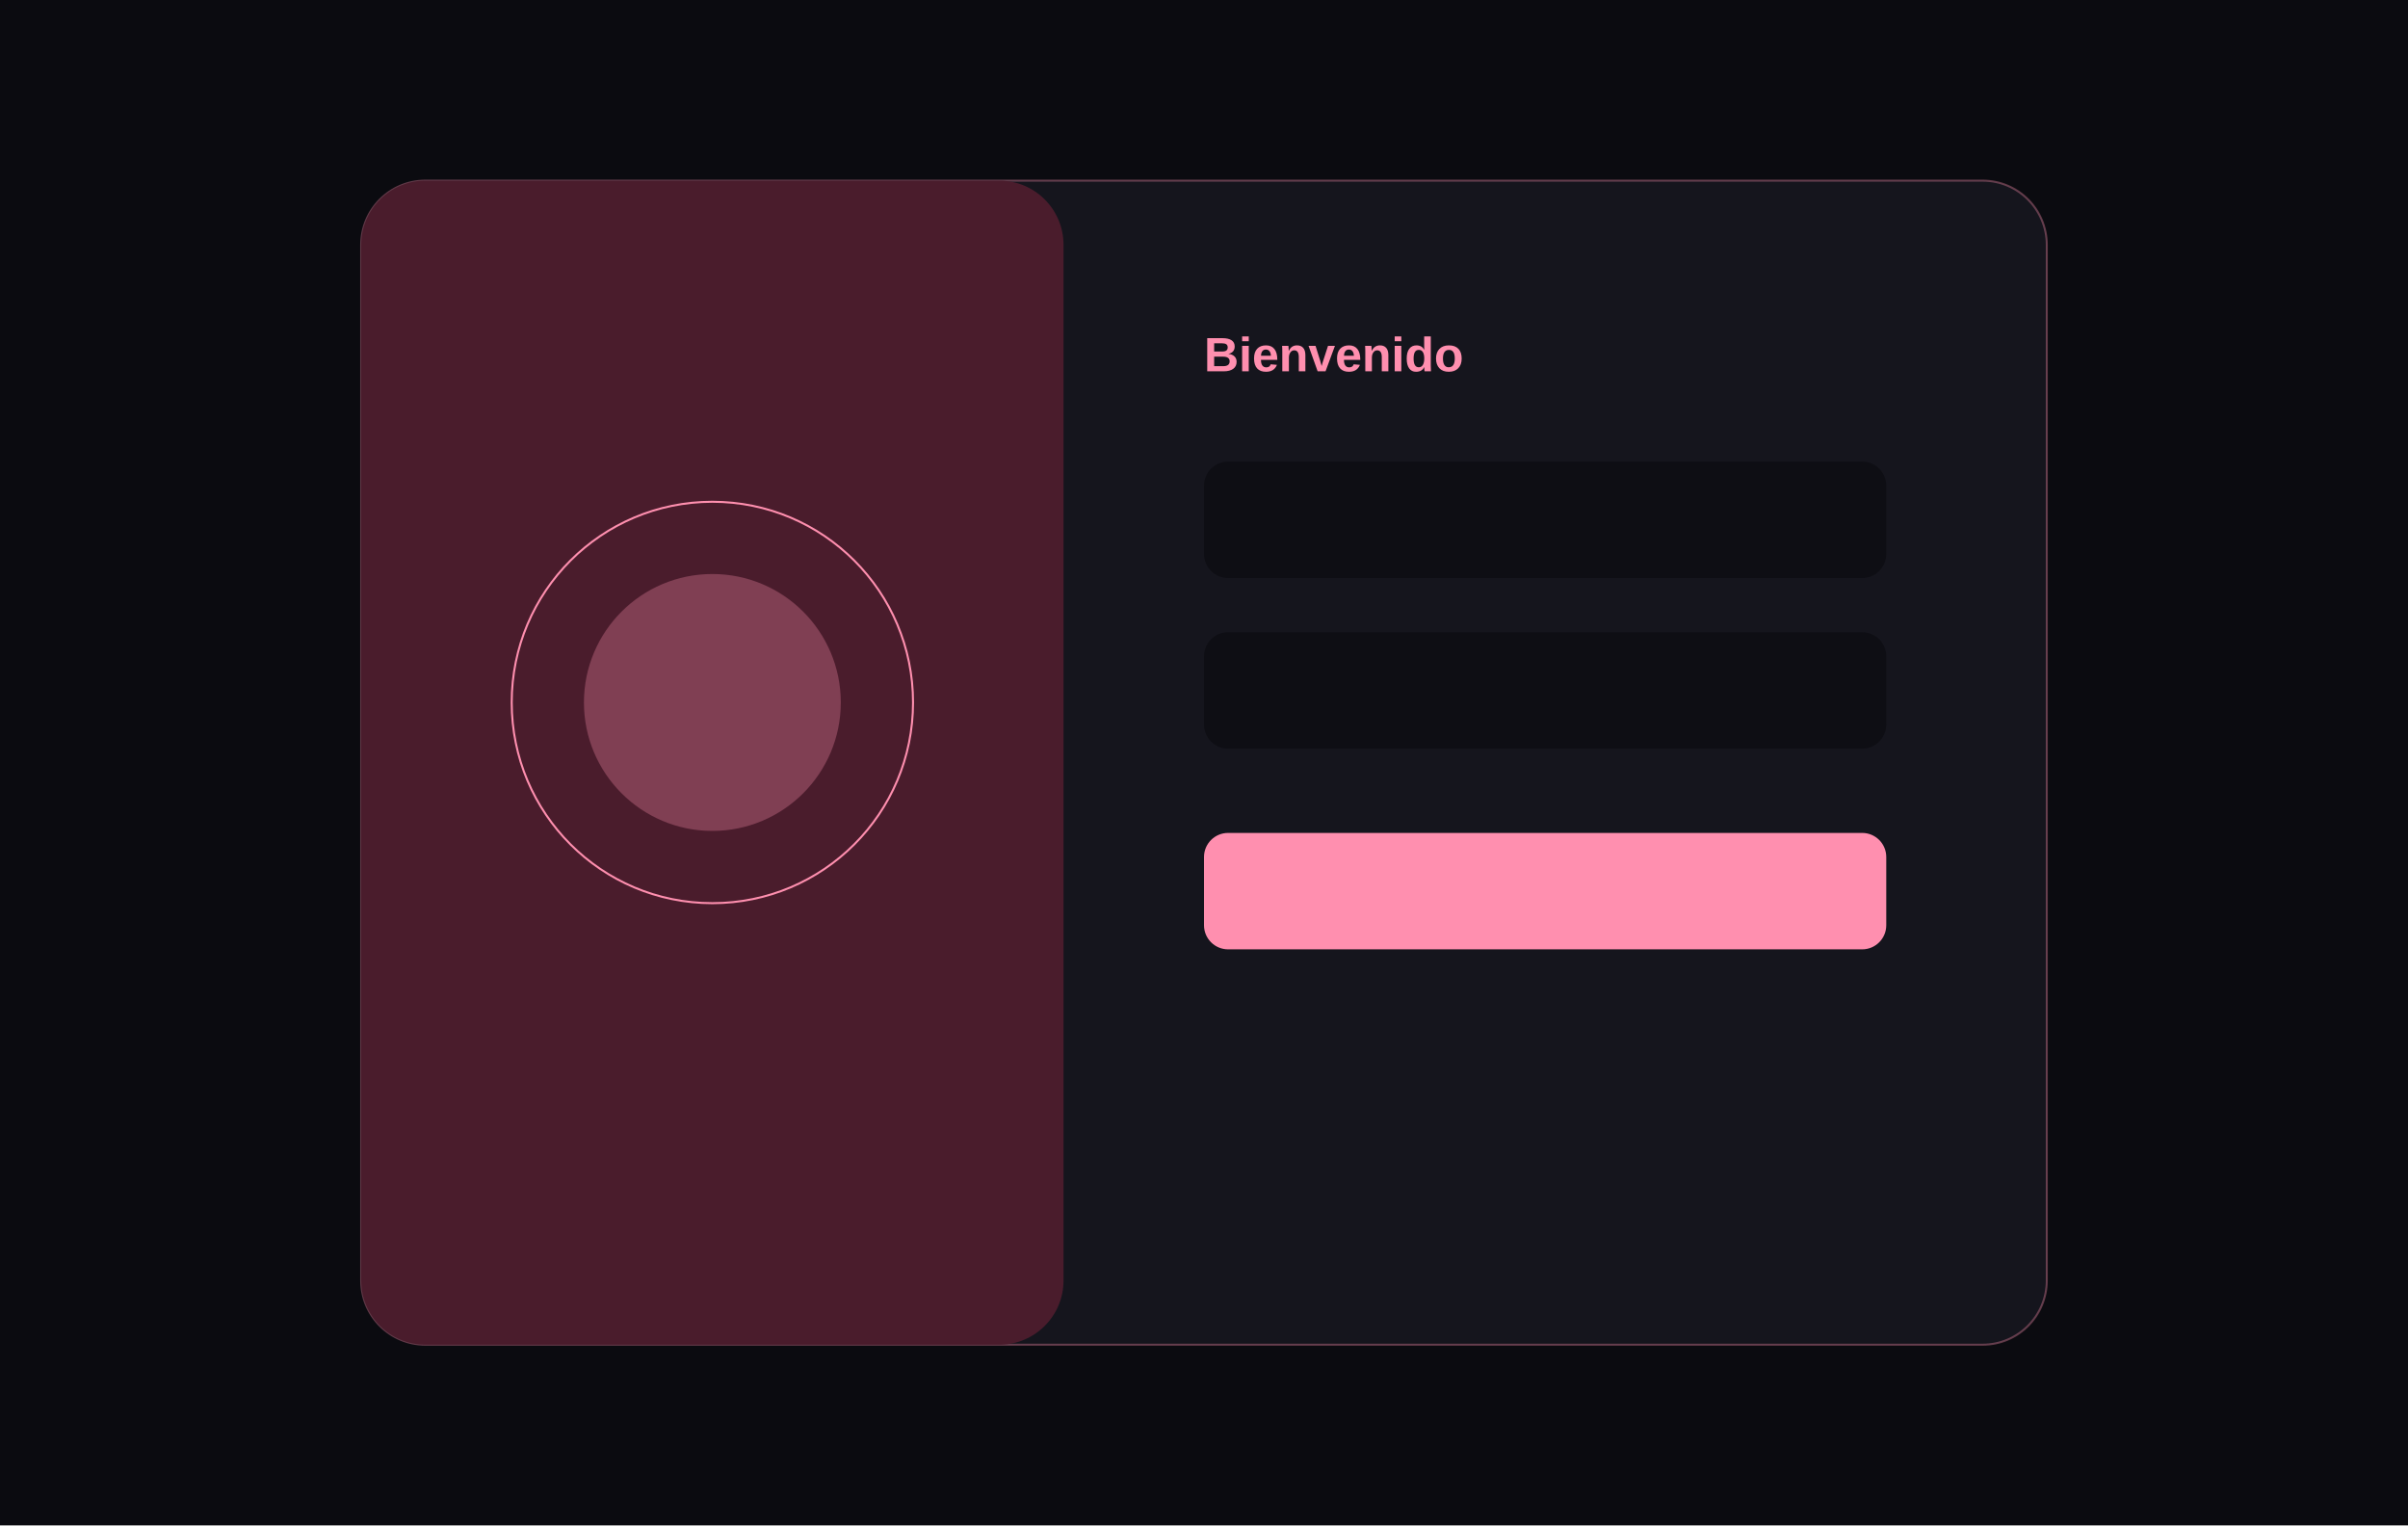
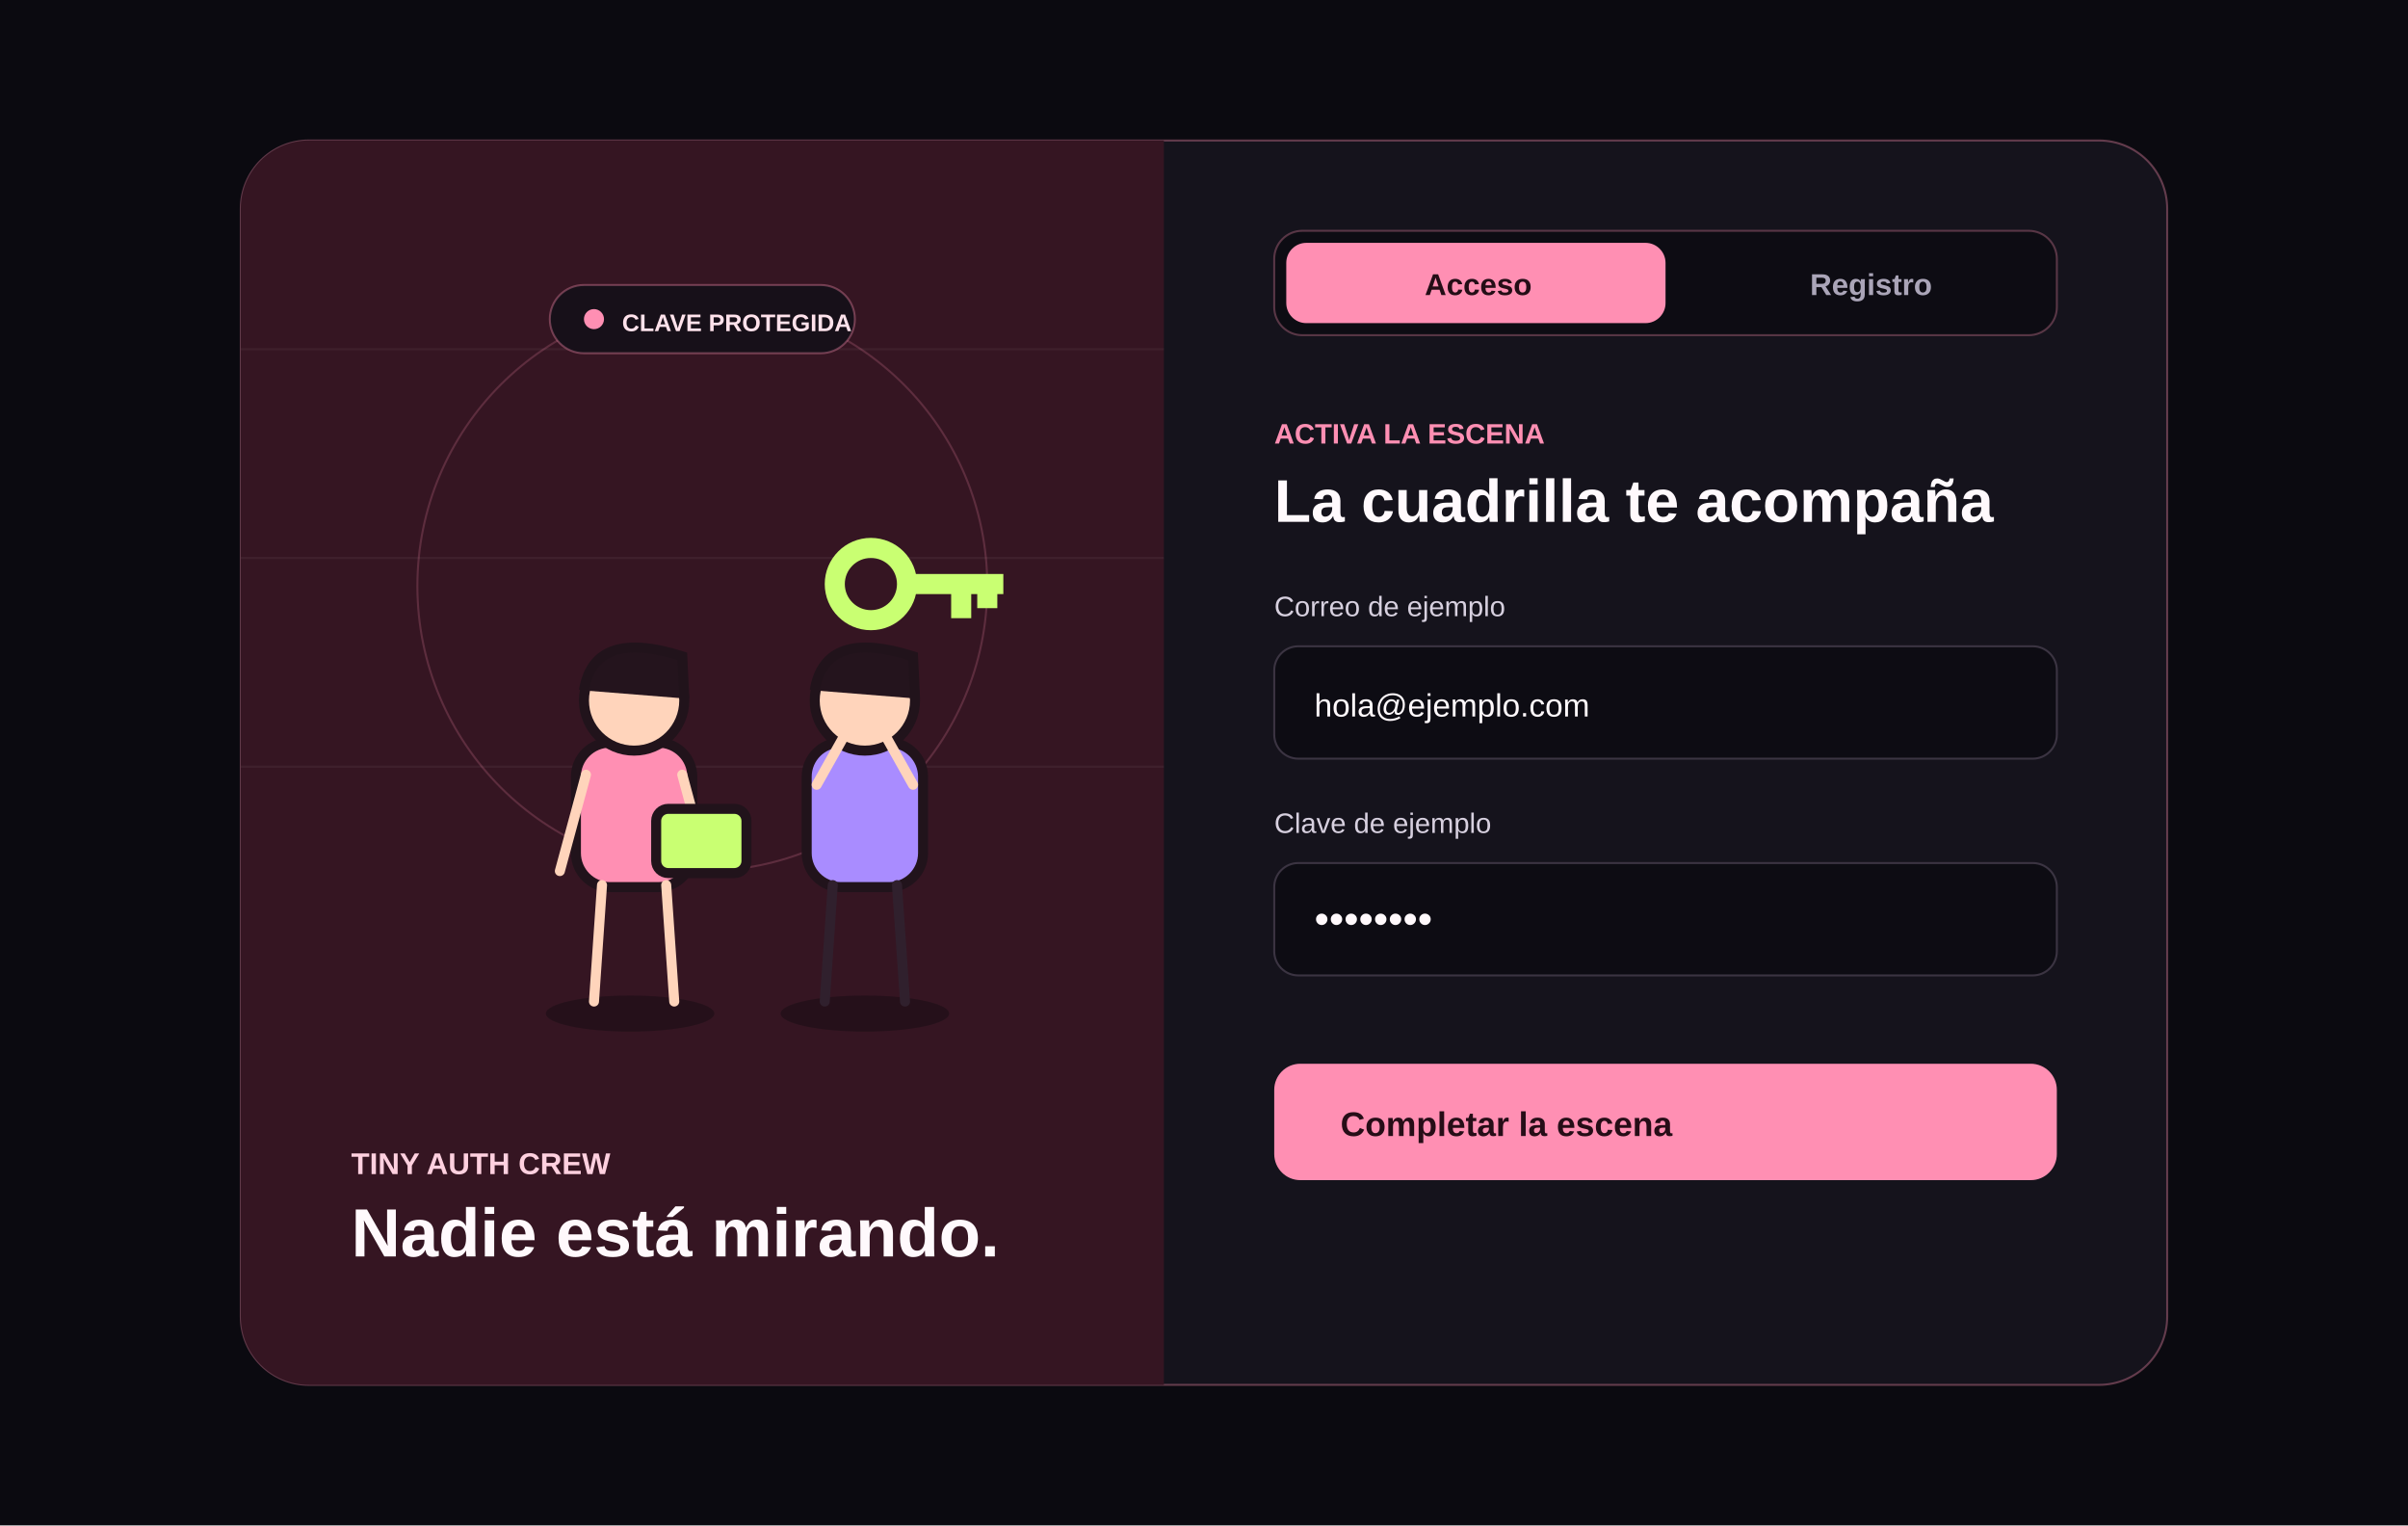
- <svg xmlns="http://www.w3.org/2000/svg" width="1200" height="760">
-   <rect width="1200" height="760" fill="#0b0b10" />
-   <rect x="180" y="90" width="840" height="580" rx="32" fill="#15151d" stroke="#ff8faf" stroke-opacity=".35" />
-   <rect x="180" y="90" width="350" height="580" rx="32" fill="#4a1c2c" />
-   <circle cx="355" cy="350" r="100" fill="none" stroke="#ff8faf" />
-   <circle cx="355" cy="350" r="64" fill="#ff8faf" opacity=".3" />
-   <text x="600" y="185" fill="#ff8faf" font-family="Arial" font-size="24" font-weight="700">Bienvenido</text>
-   <rect x="600" y="230" width="340" height="58" rx="12" fill="#0e0e14" />
-   <rect x="600" y="315" width="340" height="58" rx="12" fill="#0e0e14" />
-   <rect x="600" y="415" width="340" height="58" rx="12" fill="#ff8faf" />
+ <svg xmlns="http://www.w3.org/2000/svg" width="1200" height="760" viewBox="0 0 1200 760">
+   <rect width="1200" height="760" fill="#0b0a10" />
+   <rect x="120" y="70" width="960" height="620" rx="34" fill="#15131c" stroke="#ff8fb3" stroke-opacity=".35" />
+   <path d="M120 104a34 34 0 0 1 34-34h426v620H154a34 34 0 0 1-34-34z" fill="#351522" />
+   <path d="M120 174h460M120 278h460M120 382h460" stroke="#fff" stroke-opacity=".05" />
+   <circle cx="350" cy="292" r="142" fill="none" stroke="#ff8fb3" stroke-opacity=".2" />
+   <rect x="274" y="142" width="152" height="34" rx="17" fill="#171019" stroke="#ff8fb3" stroke-opacity=".35" />
+   <circle cx="296" cy="159" r="5" fill="#ff8fb3" />
+   <text x="310" y="165" fill="#ffe2eb" font-family="Arial" font-size="12" font-weight="700">CLAVE PROTEGIDA</text>
+   <g stroke="#21131b" stroke-width="5">
+     <ellipse cx="314" cy="505" rx="42" ry="9" fill="#160c12" stroke="none" opacity=".5" />
+     <rect x="287" y="370" width="58" height="72" rx="17" fill="#ff8fb3" />
+     <circle cx="316" cy="349" r="25" fill="#ffd4bb" />
+     <path d="M291 344q5-31 49-17l1 21" fill="#24141d" />
+     <path d="M292 386l-13 48M340 386l13 48M300 441l-4 58M332 441l4 58" stroke="#ffd4bb" stroke-linecap="round" />
+     <rect x="327" y="403" width="45" height="32" rx="6" fill="#c9ff72" />
+   </g>
+   <g stroke="#21131b" stroke-width="5">
+     <ellipse cx="431" cy="505" rx="42" ry="9" fill="#160c12" stroke="none" opacity=".5" />
+     <rect x="402" y="370" width="58" height="72" rx="17" fill="#a98cff" />
+     <circle cx="431" cy="349" r="25" fill="#ffd4bb" />
+     <path d="M406 344q5-31 49-17l1 21" fill="#24141d" />
+     <path d="M407 391l18-32M455 391l-18-32" stroke="#ffd4bb" stroke-linecap="round" />
+     <path d="M415 441l-4 58M447 441l4 58" stroke="#30202d" stroke-linecap="round" />
+   </g>
+   <path d="M452 291h48m-48 0a18 18 0 1 1-18-18 18 18 0 0 1 18 18zm27 0v17m13-17v12" fill="none" stroke="#c9ff72" stroke-width="10" />
+   <text x="175" y="585" fill="#ffd0df" font-family="Arial" font-size="15" font-weight="700">TINY AUTH CREW</text>
+   <text x="175" y="626" fill="#fff9fc" font-family="Arial" font-size="34" font-weight="800">Nadie está mirando.</text>
+   <rect x="635" y="115" width="390" height="52" rx="14" fill="#0d0c13" stroke="#ff8fb3" stroke-opacity=".3" />
+   <rect x="641" y="121" width="189" height="40" rx="10" fill="#ff8fb3" />
+   <text x="710" y="147" fill="#240d16" font-family="Arial" font-size="15" font-weight="700">Acceso</text>
+   <text x="902" y="147" fill="#aaa5b8" font-family="Arial" font-size="15" font-weight="700">Registro</text>
+   <text x="635" y="221" fill="#ff8fb3" font-family="Arial" font-size="14" font-weight="700">ACTIVA LA ESCENA</text>
+   <text x="635" y="260" fill="#fff9fc" font-family="Arial" font-size="30" font-weight="800">La cuadrilla te acompaña</text>
+   <text x="635" y="307" fill="#d7d0df" font-family="Arial" font-size="14">Correo de ejemplo</text>
+   <rect x="635" y="322" width="390" height="56" rx="12" fill="#0d0c13" stroke="#3b3442" />
+   <text x="655" y="357" fill="#fff9fc" font-family="Arial" font-size="16">hola@ejemplo.com</text>
+   <text x="635" y="415" fill="#d7d0df" font-family="Arial" font-size="14">Clave de ejemplo</text>
+   <rect x="635" y="430" width="390" height="56" rx="12" fill="#0d0c13" stroke="#3b3442" />
+   <text x="655" y="465" fill="#fff9fc" font-family="Arial" font-size="21">••••••••</text>
+   <rect x="635" y="530" width="390" height="58" rx="13" fill="#ff8fb3" />
+   <text x="668" y="566" fill="#260d17" font-family="Arial" font-size="17" font-weight="800">Completar la escena</text>
</svg>
